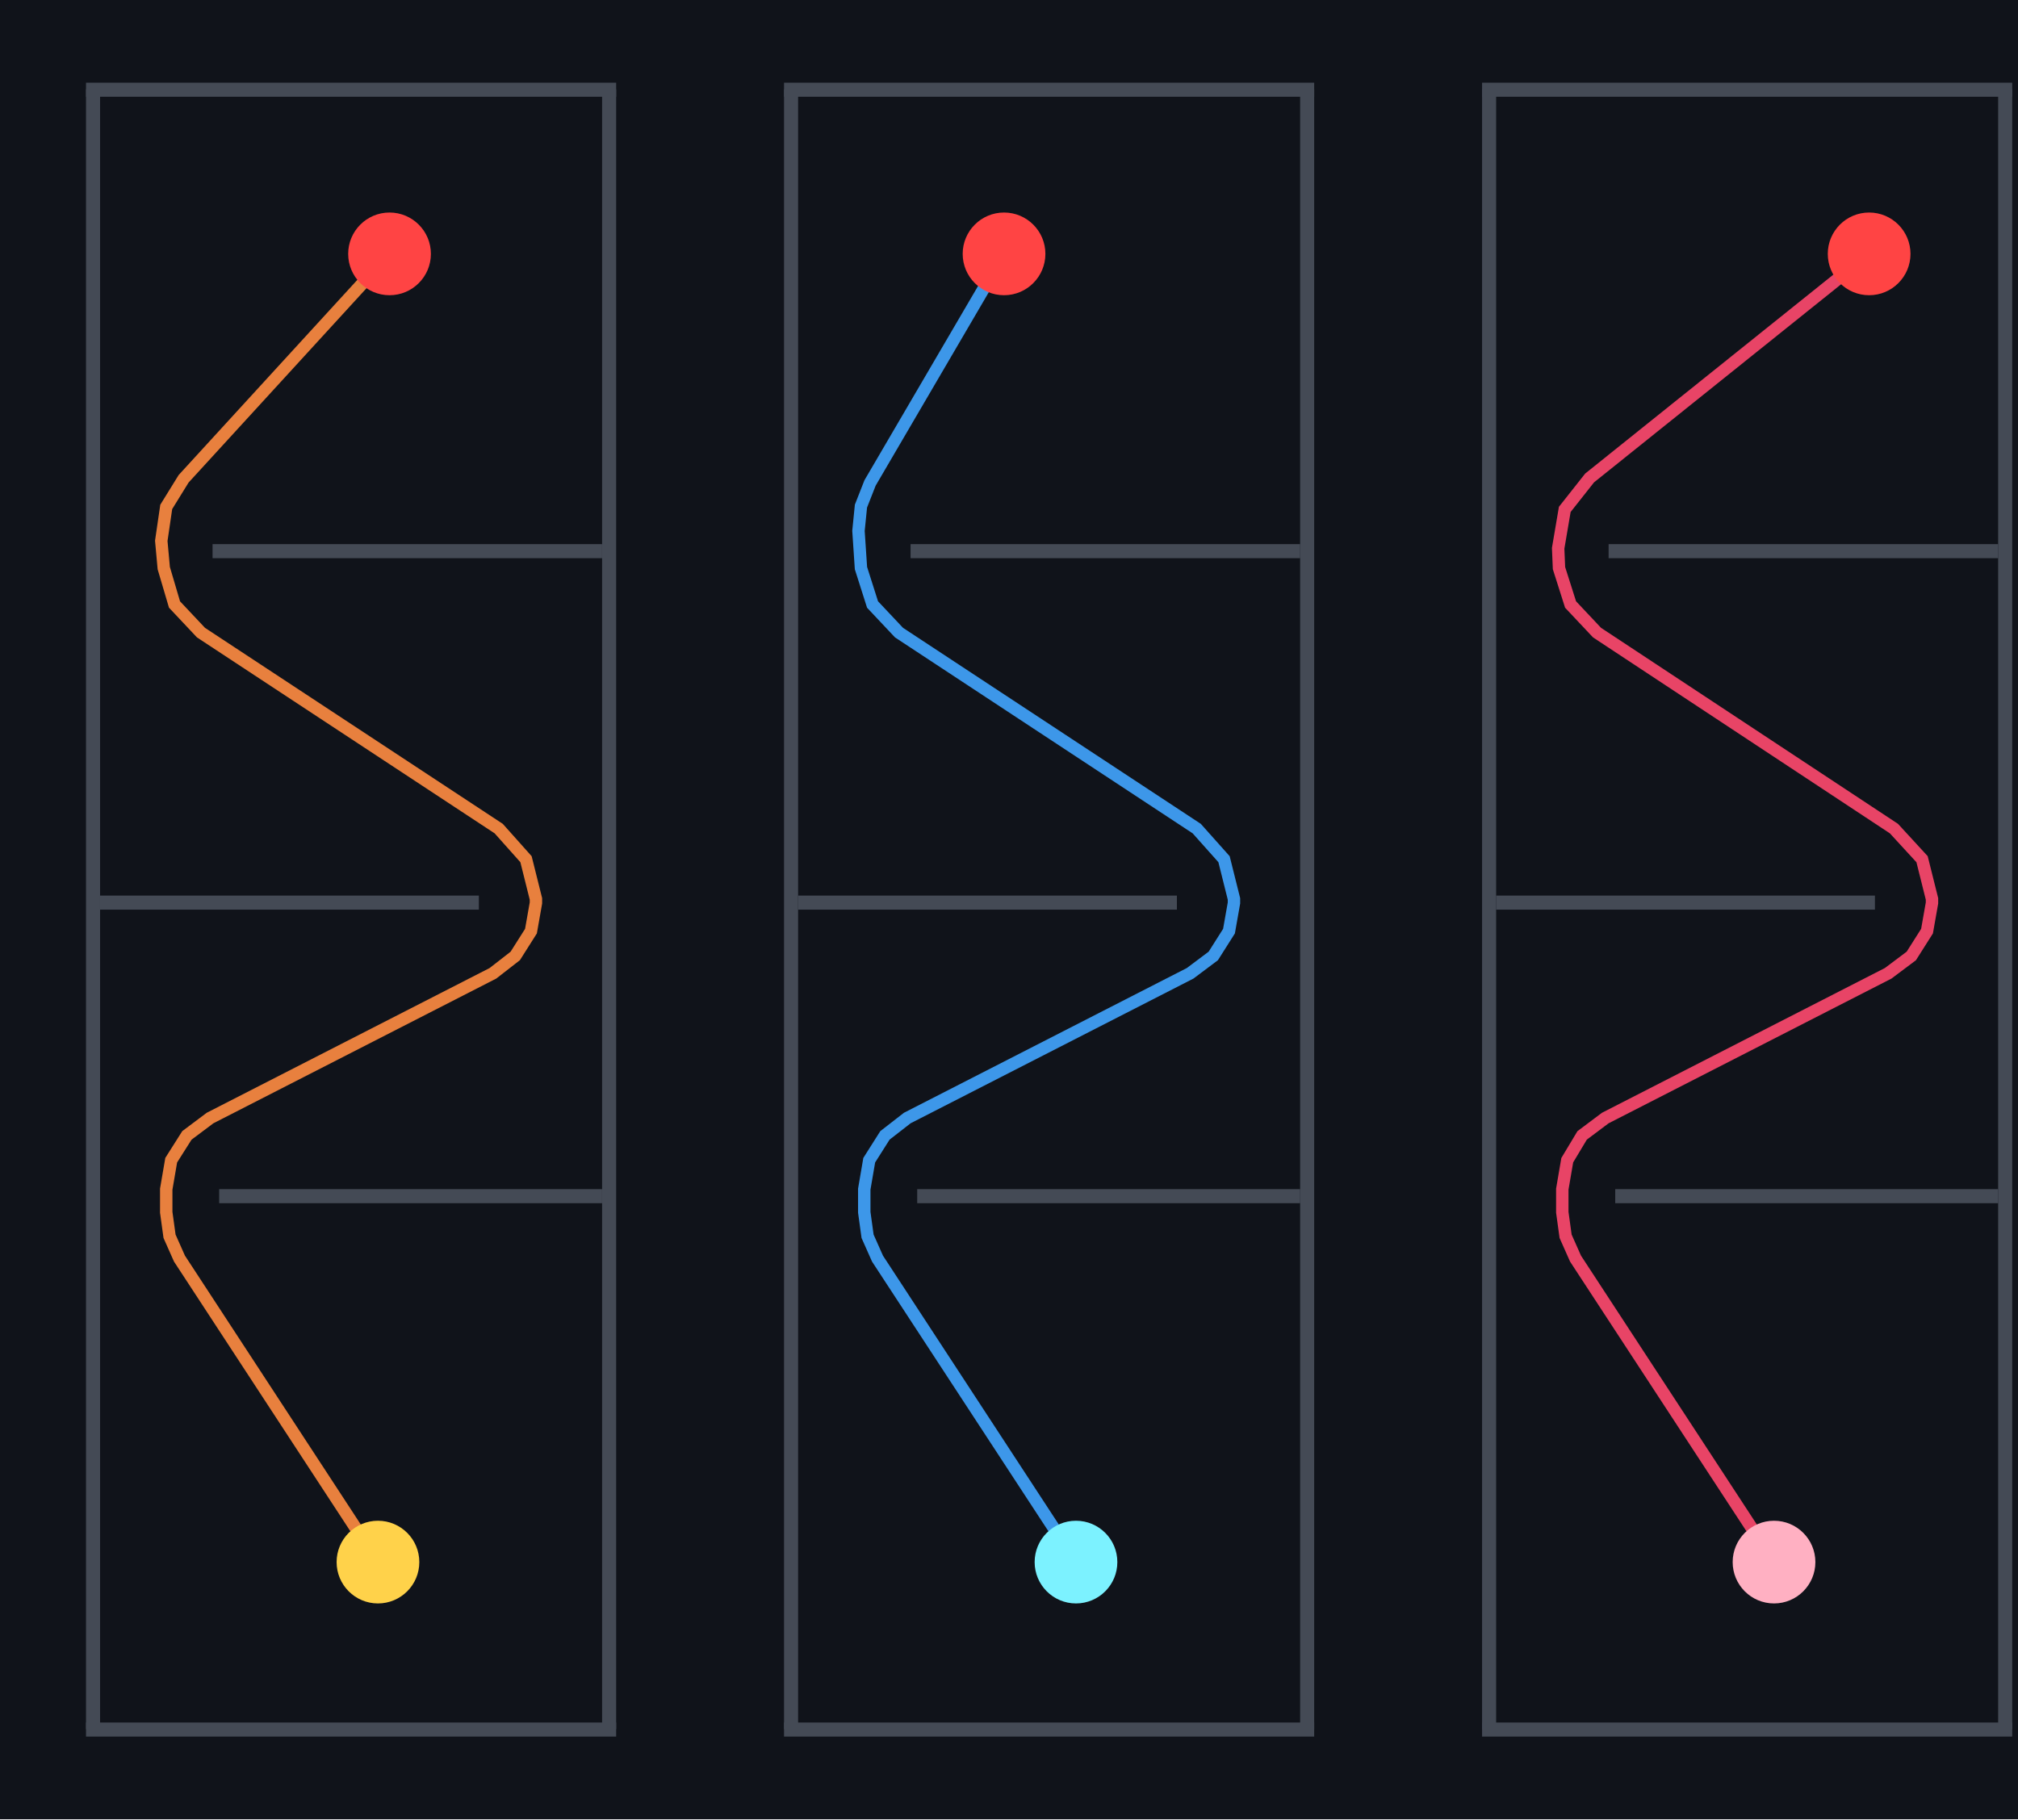
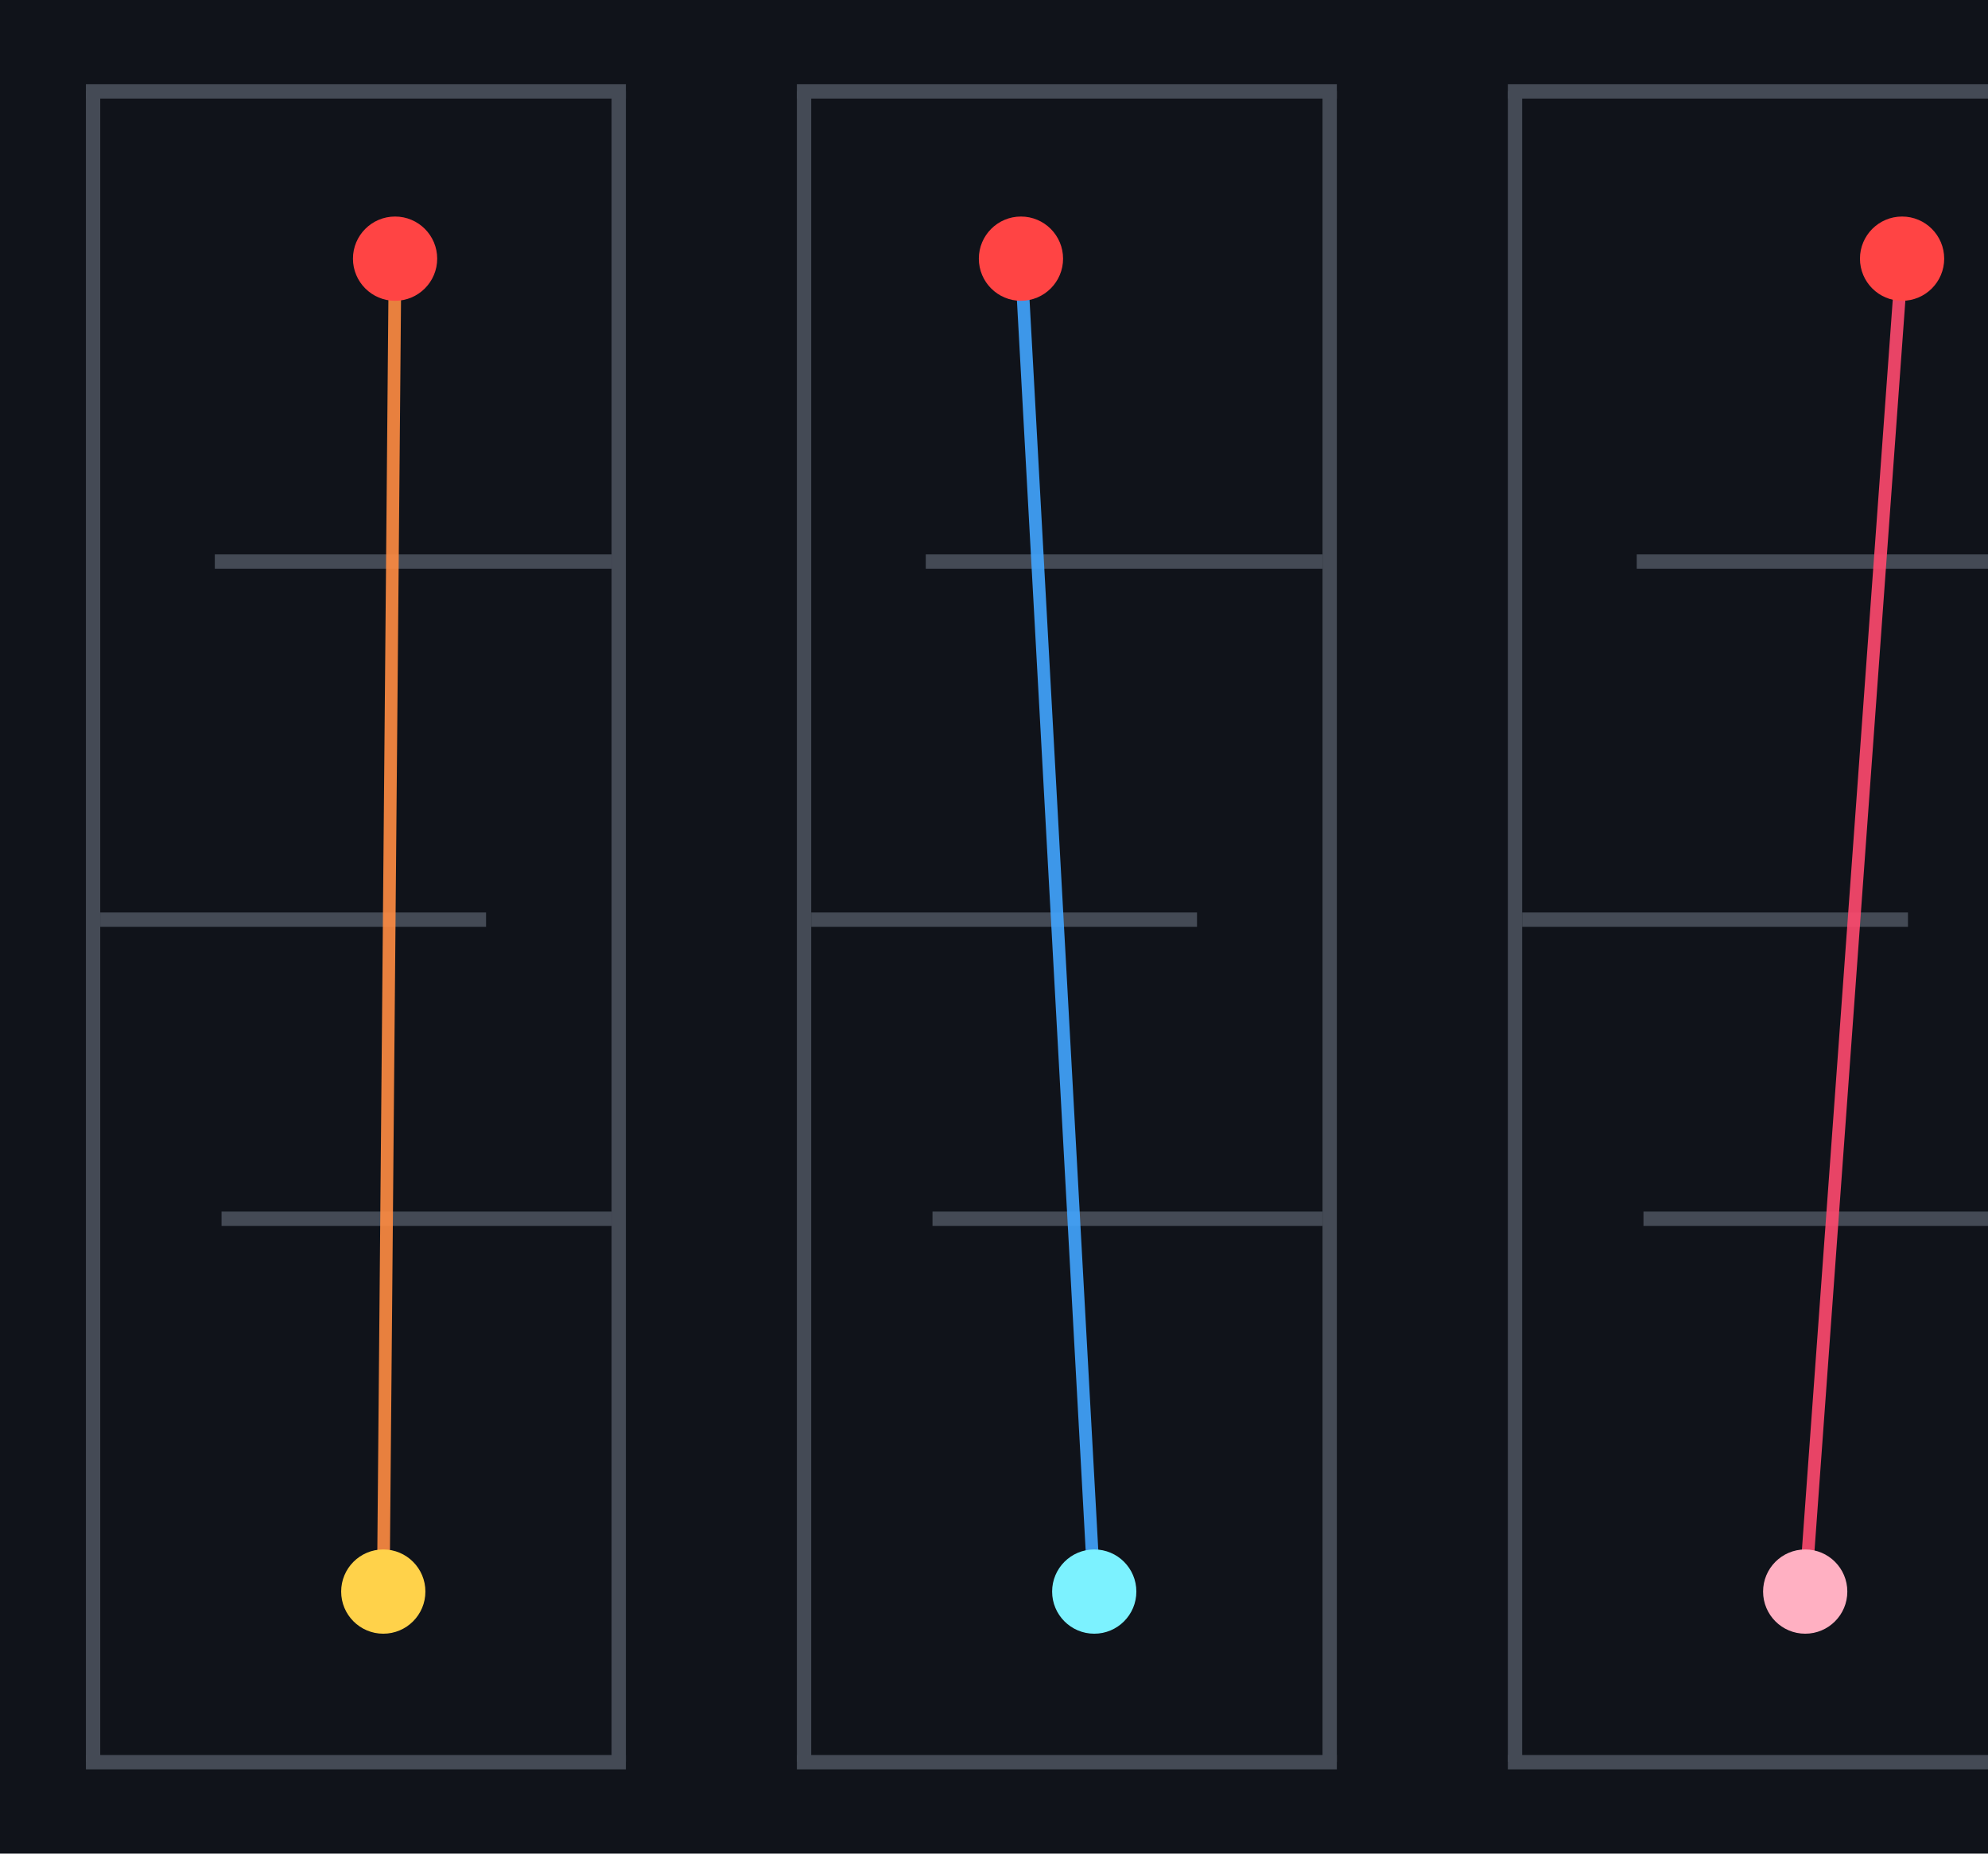
- <svg xmlns="http://www.w3.org/2000/svg" width="244" height="220" viewBox="0 0 244 220">
-   <rect x="0" y="0" width="244" height="220" fill="#10131a" />
-   <rect x="10.4" y="208.3" width="64.1" height="1.7" fill="#444a55" />
-   <rect x="10.4" y="10" width="64.1" height="1.7" fill="#444a55" />
-   <rect x="10.4" y="10.8" width="1.7" height="198.3" fill="#444a55" />
-   <rect x="72.8" y="10.8" width="1.7" height="198.3" fill="#444a55" />
-   <rect x="26.5" y="143.8" width="46.3" height="1.7" fill="#444a55" />
-   <rect x="12.1" y="108.3" width="45.8" height="1.7" fill="#444a55" />
-   <rect x="25.7" y="65.8" width="47.1" height="1.7" fill="#444a55" />
-   <polyline points="45.7,188.9 21.7,152.2 20.5,149.5 20.1,146.6 20.1,143.8 20.7,140.3 22.6,137.3 25.4,135.2 59.6,117.7 62.3,115.6 64.2,112.6 64.8,109.2 64.8,108.7 63.6,103.9 60.3,100.2 24.3,76.5 21.1,73.1 19.8,68.7 19.5,65.4 20.1,61.3 22.2,57.9 47.1,30.7" fill="none" stroke="#ff8c42" stroke-width="1.5" stroke-opacity="0.9" />
-   <circle cx="45.7" cy="188.9" r="5" fill="#ffd24a" />
-   <circle cx="47.1" cy="30.7" r="5" fill="#ff4444" />
-   <rect x="94.8" y="208.3" width="64.1" height="1.7" fill="#444a55" />
-   <rect x="94.8" y="10" width="64.1" height="1.7" fill="#444a55" />
-   <rect x="94.8" y="10.8" width="1.7" height="198.3" fill="#444a55" />
-   <rect x="157.2" y="10.8" width="1.7" height="198.3" fill="#444a55" />
-   <rect x="110.9" y="143.8" width="46.3" height="1.7" fill="#444a55" />
-   <rect x="96.5" y="108.3" width="45.8" height="1.7" fill="#444a55" />
-   <rect x="110.1" y="65.8" width="47.1" height="1.7" fill="#444a55" />
-   <polyline points="130.1,188.9 106.1,152.2 104.9,149.5 104.5,146.6 104.5,143.8 105.1,140.3 107,137.3 109.7,135.2 143.9,117.7 146.7,115.6 148.6,112.6 149.2,109.2 149.2,108.7 148,103.9 144.7,100.2 108.7,76.5 105.5,73.1 104.1,68.7 103.8,64.2 104.1,61.2 105.2,58.4 121.4,30.7" fill="none" stroke="#42a5ff" stroke-width="1.5" stroke-opacity="0.9" />
-   <circle cx="130.1" cy="188.9" r="5" fill="#7cf2ff" />
-   <circle cx="121.4" cy="30.7" r="5" fill="#ff4444" />
-   <rect x="179.2" y="208.3" width="64.1" height="1.7" fill="#444a55" />
-   <rect x="179.2" y="10" width="64.1" height="1.7" fill="#444a55" />
-   <rect x="179.2" y="10.8" width="1.7" height="198.3" fill="#444a55" />
-   <rect x="241.6" y="10.8" width="1.7" height="198.3" fill="#444a55" />
-   <rect x="195.3" y="143.8" width="46.3" height="1.7" fill="#444a55" />
-   <rect x="180.9" y="108.3" width="45.8" height="1.7" fill="#444a55" />
-   <rect x="194.5" y="65.8" width="47.1" height="1.7" fill="#444a55" />
-   <polyline points="214.5,188.9 190.5,152.2 189.3,149.5 188.9,146.6 188.9,143.8 189.5,140.3 191.3,137.3 194.1,135.2 228.3,117.7 231.1,115.6 233,112.6 233.6,109.2 233.6,108.7 232.4,103.9 229,100.2 193.1,76.5 189.9,73.1 188.5,68.7 188.4,66.3 189.2,61.6 192.2,57.8 226,30.7" fill="none" stroke="#ff4a6e" stroke-width="1.5" stroke-opacity="0.9" />
-   <circle cx="214.5" cy="188.9" r="5" fill="#ffb0c2" />
-   <circle cx="226" cy="30.7" r="5" fill="#ff4444" />
+ <svg xmlns="http://www.w3.org/2000/svg" width="236" height="220" viewBox="0 0 236 220">
+   <rect x="0" y="0" width="236" height="220" fill="#10131a" />
+   <rect x="10.2" y="208.3" width="64.1" height="1.7" fill="#444a55" />
+   <rect x="10.2" y="10" width="64.1" height="1.7" fill="#444a55" />
+   <rect x="10.2" y="10.8" width="1.7" height="198.3" fill="#444a55" />
+   <rect x="72.6" y="10.8" width="1.7" height="198.3" fill="#444a55" />
+   <rect x="26.3" y="143.8" width="46.3" height="1.7" fill="#444a55" />
+   <rect x="11.9" y="108.3" width="45.8" height="1.7" fill="#444a55" />
+   <rect x="25.5" y="65.8" width="47.1" height="1.7" fill="#444a55" />
+   <polyline points="45.5,188.9 46.9,30.7" fill="none" stroke="#ff8c42" stroke-width="1.5" stroke-opacity="0.9" />
+   <circle cx="45.5" cy="188.9" r="5" fill="#ffd24a" />
+   <circle cx="46.9" cy="30.7" r="5" fill="#ff4444" />
+   <rect x="94.6" y="208.3" width="64.1" height="1.7" fill="#444a55" />
+   <rect x="94.6" y="10" width="64.1" height="1.7" fill="#444a55" />
+   <rect x="94.6" y="10.8" width="1.7" height="198.3" fill="#444a55" />
+   <rect x="157" y="10.8" width="1.7" height="198.3" fill="#444a55" />
+   <rect x="110.7" y="143.8" width="46.3" height="1.7" fill="#444a55" />
+   <rect x="96.3" y="108.3" width="45.8" height="1.7" fill="#444a55" />
+   <rect x="109.9" y="65.8" width="47.1" height="1.7" fill="#444a55" />
+   <polyline points="129.9,188.9 121.2,30.7" fill="none" stroke="#42a5ff" stroke-width="1.5" stroke-opacity="0.9" />
+   <circle cx="129.9" cy="188.9" r="5" fill="#7cf2ff" />
+   <circle cx="121.2" cy="30.7" r="5" fill="#ff4444" />
+   <rect x="179" y="208.3" width="64.1" height="1.7" fill="#444a55" />
+   <rect x="179" y="10" width="64.1" height="1.7" fill="#444a55" />
+   <rect x="179" y="10.8" width="1.7" height="198.3" fill="#444a55" />
+   <rect x="241.4" y="10.8" width="1.7" height="198.3" fill="#444a55" />
+   <rect x="195.1" y="143.8" width="46.3" height="1.7" fill="#444a55" />
+   <rect x="180.7" y="108.3" width="45.8" height="1.7" fill="#444a55" />
+   <rect x="194.3" y="65.8" width="47.1" height="1.7" fill="#444a55" />
+   <polyline points="214.3,188.9 225.8,30.7" fill="none" stroke="#ff4a6e" stroke-width="1.5" stroke-opacity="0.9" />
+   <circle cx="214.3" cy="188.9" r="5" fill="#ffb0c2" />
+   <circle cx="225.8" cy="30.7" r="5" fill="#ff4444" />
</svg>
